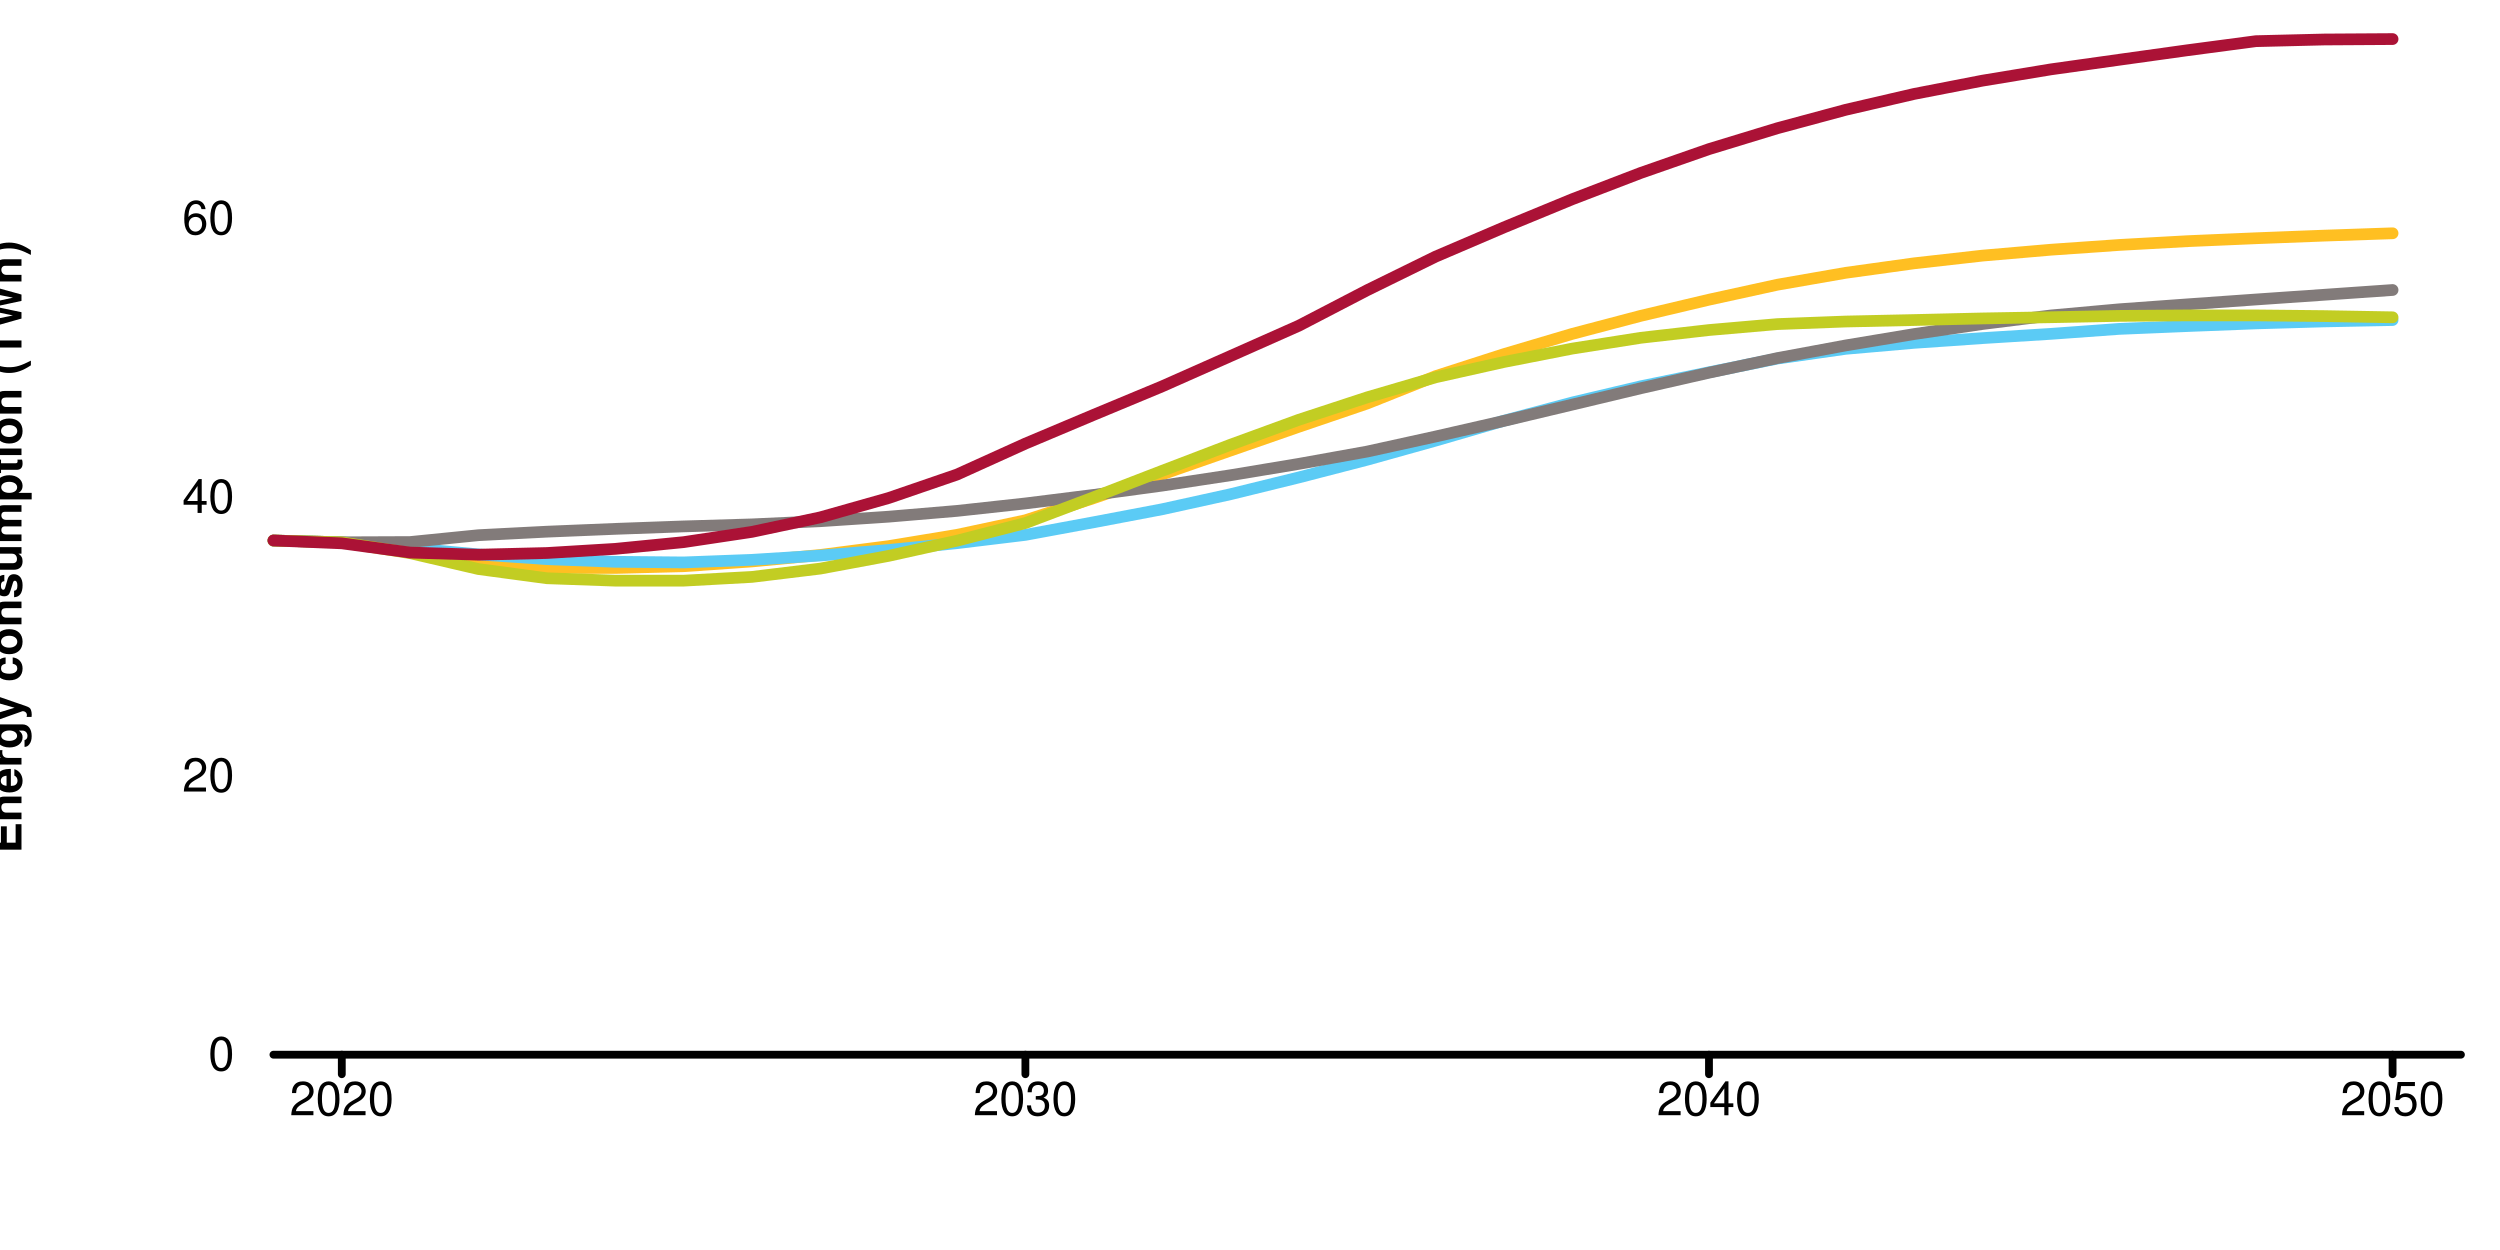
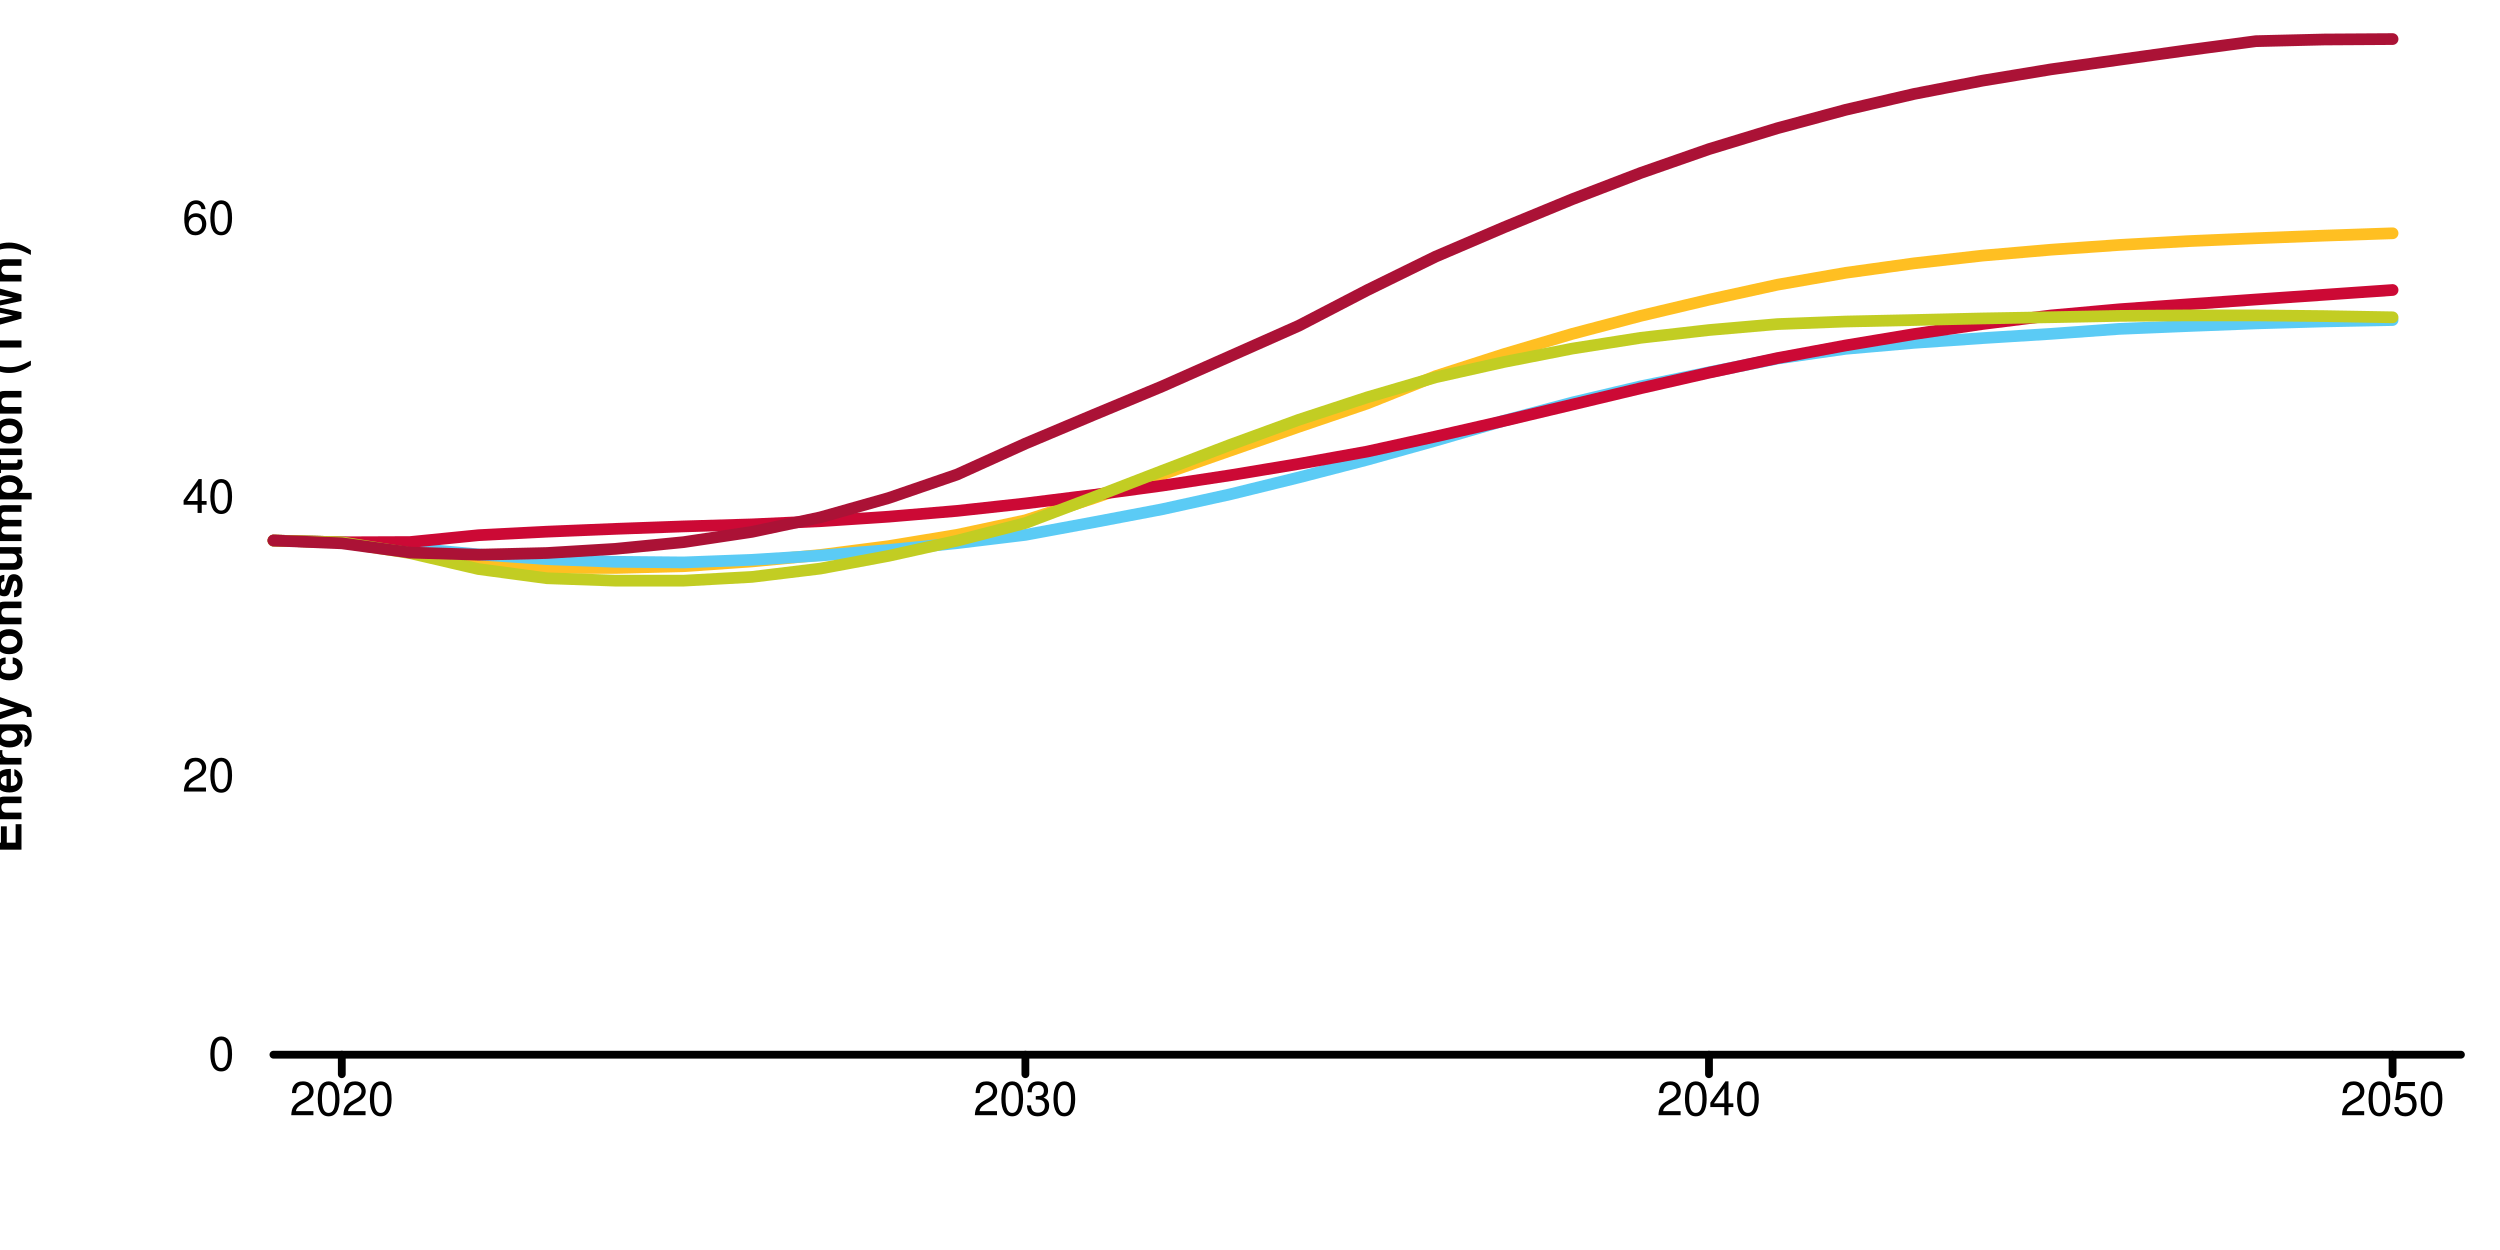
<svg xmlns="http://www.w3.org/2000/svg" width="640" height="320" viewBox="0 0 640 320" style="overflow:display" preserveAspectRatio="xMinYMin meet" overflow="visible">
  <defs>
    <style>
	.data-series path.line { fill-opacity: 0; }
	.data-series path.line.dotted { stroke-dasharray: 12 20 }
	.data-series circle { display: none; }
	.data-series:hover path.line, .data-series.on path.line { stroke-width: 5; }
	.data-series:hover circle, .data-series.on circle { display: inline; }
	.data-series circle:hover, .data-series circle.on { r: 6px!important; fill: black; }
	.grid { font-family: "Helvetica Neue",Helvetica,Arial,"Lucida Grande",sans-serif; }
	.grid line { stroke: rgb(0,0,0); stroke-width: 2; stroke-linecap: round; }
	.grid.grid-x text { text-anchor: middle; dominant-baseline: hanging; transform: translateY(10px); }
	.grid.grid-y text { text-anchor: end; dominant-baseline: middle; transform: translateX(-10px); }
	</style>
  </defs>
  <g class="grid grid-y">
    <line x1="70" y1="270" x2="630" y2="270" data-left="70" />
    <text x="70" y="270" text-anchor="end">0</text>
    <text x="70" y="198.649" text-anchor="end">20</text>
    <text x="70" y="127.298" text-anchor="end">40</text>
    <text x="70" y="55.947" text-anchor="end">60</text>
    <text style="text-anchor:middle;dominant-baseline:hanging;font-weight:bold;transform: translateY(140px) rotate(-90deg);">Energy consumption (TWh)</text>
  </g>
  <g class="grid grid-x">
    <line class="tick" x1="87.5" y1="270" x2="87.5" y2="275" />
    <text x="87.5" y="270" text-anchor="middle">2020</text>
    <line class="tick" x1="262.5" y1="270" x2="262.5" y2="275" />
    <text x="262.5" y="270" text-anchor="middle">2030</text>
    <line class="tick" x1="437.5" y1="270" x2="437.5" y2="275" />
    <text x="437.5" y="270" text-anchor="middle">2040</text>
    <line class="tick" x1="612.5" y1="270" x2="612.5" y2="275" />
    <text x="612.5" y="270" text-anchor="middle">2050</text>
    <text style="text-anchor:middle;dominant-baseline:hanging;font-weight:bold;transform: translateY(140px) rotate(-90deg);" />
  </g>
  <g data-scenario="consumer-transformation" class="data-series">
    <path d="M 70.00,138.38L 87.50,138.83L 105.00,140.89L 122.50,144.02L 140.00,145.37L 157.50,145.40L 175.00,144.95L 192.50,143.73L 210.00,142.07L 227.50,139.81L 245.00,136.92L 262.50,133.19L 280.00,127.51L 297.50,121.44L 315.00,115.34L 332.50,109.25L 350.00,103.29L 367.50,96.30L 385.00,90.66L 402.50,85.47L 420.00,80.86L 437.50,76.72L 455.00,72.89L 472.50,69.84L 490.00,67.41L 507.50,65.44L 525.00,63.93L 542.50,62.71L 560.00,61.74L 577.50,60.99L 595.00,60.32L 612.50,59.72" id="Consumer transformation" class="line" stroke="#FFBF22" stroke-width="3" stroke-linecap="round" />
    <circle cx="70.00" cy="138.38" data-y="36.894" data-x="2019" r="4" fill="#FFBF22" />
    <circle cx="87.50" cy="138.83" data-y="36.768" data-x="2020" r="4" fill="#FFBF22" />
    <circle cx="105.00" cy="140.89" data-y="36.189" data-x="2021" r="4" fill="#FFBF22" />
    <circle cx="122.50" cy="144.02" data-y="35.314" data-x="2022" r="4" fill="#FFBF22" />
    <circle cx="140.00" cy="145.37" data-y="34.934" data-x="2023" r="4" fill="#FFBF22" />
    <circle cx="157.50" cy="145.40" data-y="34.926" data-x="2024" r="4" fill="#FFBF22" />
    <circle cx="175.00" cy="144.95" data-y="35.053" data-x="2025" r="4" fill="#FFBF22" />
    <circle cx="192.50" cy="143.73" data-y="35.393" data-x="2026" r="4" fill="#FFBF22" />
    <circle cx="210.00" cy="142.07" data-y="35.859" data-x="2027" r="4" fill="#FFBF22" />
    <circle cx="227.50" cy="139.81" data-y="36.493" data-x="2028" r="4" fill="#FFBF22" />
    <circle cx="245.00" cy="136.92" data-y="37.304" data-x="2029" r="4" fill="#FFBF22" />
    <circle cx="262.50" cy="133.19" data-y="38.349" data-x="2030" r="4" fill="#FFBF22" />
    <circle cx="280.00" cy="127.51" data-y="39.941" data-x="2031" r="4" fill="#FFBF22" />
    <circle cx="297.50" cy="121.44" data-y="41.642" data-x="2032" r="4" fill="#FFBF22" />
    <circle cx="315.00" cy="115.34" data-y="43.351" data-x="2033" r="4" fill="#FFBF22" />
    <circle cx="332.50" cy="109.25" data-y="45.060" data-x="2034" r="4" fill="#FFBF22" />
    <circle cx="350.00" cy="103.29" data-y="46.730" data-x="2035" r="4" fill="#FFBF22" />
    <circle cx="367.50" cy="96.30" data-y="48.688" data-x="2036" r="4" fill="#FFBF22" />
    <circle cx="385.00" cy="90.66" data-y="50.270" data-x="2037" r="4" fill="#FFBF22" />
    <circle cx="402.50" cy="85.47" data-y="51.724" data-x="2038" r="4" fill="#FFBF22" />
    <circle cx="420.00" cy="80.86" data-y="53.018" data-x="2039" r="4" fill="#FFBF22" />
    <circle cx="437.50" cy="76.72" data-y="54.177" data-x="2040" r="4" fill="#FFBF22" />
    <circle cx="455.00" cy="72.89" data-y="55.252" data-x="2041" r="4" fill="#FFBF22" />
    <circle cx="472.50" cy="69.84" data-y="56.105" data-x="2042" r="4" fill="#FFBF22" />
    <circle cx="490.00" cy="67.41" data-y="56.786" data-x="2043" r="4" fill="#FFBF22" />
    <circle cx="507.50" cy="65.44" data-y="57.338" data-x="2044" r="4" fill="#FFBF22" />
    <circle cx="525.00" cy="63.93" data-y="57.762" data-x="2045" r="4" fill="#FFBF22" />
    <circle cx="542.50" cy="62.71" data-y="58.105" data-x="2046" r="4" fill="#FFBF22" />
    <circle cx="560.00" cy="61.74" data-y="58.375" data-x="2047" r="4" fill="#FFBF22" />
    <circle cx="577.50" cy="60.99" data-y="58.585" data-x="2048" r="4" fill="#FFBF22" />
    <circle cx="595.00" cy="60.32" data-y="58.773" data-x="2049" r="4" fill="#FFBF22" />
    <circle cx="612.50" cy="59.72" data-y="58.941" data-x="2050" r="4" fill="#FFBF22" />
  </g>
  <g data-scenario="system-transformation" class="data-series">
    <path d="M 70.00,138.38L 87.50,138.83L 105.00,140.33L 122.50,141.93L 140.00,143.14L 157.50,143.82L 175.00,143.98L 192.50,143.32L 210.00,142.22L 227.50,140.80L 245.00,139.05L 262.50,136.93L 280.00,133.69L 297.50,130.37L 315.00,126.52L 332.50,122.22L 350.00,117.69L 367.50,112.80L 385.00,107.70L 402.50,103.04L 420.00,98.90L 437.50,95.30L 455.00,91.79L 472.50,89.30L 490.00,87.77L 507.50,86.56L 525.00,85.47L 542.50,84.20L 560.00,83.47L 577.50,82.79L 595.00,82.28L 612.50,81.93" id="System transformation" class="line" stroke="#5BCBF5" stroke-width="3" stroke-linecap="round" />
    <circle cx="70.00" cy="138.38" data-y="36.894" data-x="2019" r="4" fill="#5BCBF5" />
    <circle cx="87.50" cy="138.83" data-y="36.768" data-x="2020" r="4" fill="#5BCBF5" />
    <circle cx="105.00" cy="140.33" data-y="36.347" data-x="2021" r="4" fill="#5BCBF5" />
    <circle cx="122.50" cy="141.93" data-y="35.899" data-x="2022" r="4" fill="#5BCBF5" />
    <circle cx="140.00" cy="143.14" data-y="35.560" data-x="2023" r="4" fill="#5BCBF5" />
    <circle cx="157.50" cy="143.82" data-y="35.370" data-x="2024" r="4" fill="#5BCBF5" />
    <circle cx="175.00" cy="143.98" data-y="35.323" data-x="2025" r="4" fill="#5BCBF5" />
    <circle cx="192.50" cy="143.32" data-y="35.510" data-x="2026" r="4" fill="#5BCBF5" />
    <circle cx="210.00" cy="142.22" data-y="35.818" data-x="2027" r="4" fill="#5BCBF5" />
    <circle cx="227.50" cy="140.80" data-y="36.215" data-x="2028" r="4" fill="#5BCBF5" />
    <circle cx="245.00" cy="139.05" data-y="36.706" data-x="2029" r="4" fill="#5BCBF5" />
    <circle cx="262.50" cy="136.93" data-y="37.301" data-x="2030" r="4" fill="#5BCBF5" />
    <circle cx="280.00" cy="133.69" data-y="38.208" data-x="2031" r="4" fill="#5BCBF5" />
    <circle cx="297.50" cy="130.37" data-y="39.138" data-x="2032" r="4" fill="#5BCBF5" />
    <circle cx="315.00" cy="126.52" data-y="40.219" data-x="2033" r="4" fill="#5BCBF5" />
    <circle cx="332.50" cy="122.22" data-y="41.422" data-x="2034" r="4" fill="#5BCBF5" />
    <circle cx="350.00" cy="117.69" data-y="42.694" data-x="2035" r="4" fill="#5BCBF5" />
    <circle cx="367.50" cy="112.80" data-y="44.064" data-x="2036" r="4" fill="#5BCBF5" />
    <circle cx="385.00" cy="107.70" data-y="45.492" data-x="2037" r="4" fill="#5BCBF5" />
    <circle cx="402.50" cy="103.04" data-y="46.799" data-x="2038" r="4" fill="#5BCBF5" />
    <circle cx="420.00" cy="98.90" data-y="47.960" data-x="2039" r="4" fill="#5BCBF5" />
    <circle cx="437.50" cy="95.30" data-y="48.970" data-x="2040" r="4" fill="#5BCBF5" />
    <circle cx="455.00" cy="91.79" data-y="49.954" data-x="2041" r="4" fill="#5BCBF5" />
    <circle cx="472.50" cy="89.30" data-y="50.650" data-x="2042" r="4" fill="#5BCBF5" />
    <circle cx="490.00" cy="87.77" data-y="51.081" data-x="2043" r="4" fill="#5BCBF5" />
    <circle cx="507.50" cy="86.56" data-y="51.419" data-x="2044" r="4" fill="#5BCBF5" />
    <circle cx="525.00" cy="85.47" data-y="51.725" data-x="2045" r="4" fill="#5BCBF5" />
    <circle cx="542.50" cy="84.20" data-y="52.080" data-x="2046" r="4" fill="#5BCBF5" />
    <circle cx="560.00" cy="83.47" data-y="52.284" data-x="2047" r="4" fill="#5BCBF5" />
    <circle cx="577.50" cy="82.79" data-y="52.477" data-x="2048" r="4" fill="#5BCBF5" />
    <circle cx="595.00" cy="82.28" data-y="52.619" data-x="2049" r="4" fill="#5BCBF5" />
    <circle cx="612.50" cy="81.93" data-y="52.716" data-x="2050" r="4" fill="#5BCBF5" />
  </g>
  <g data-scenario="steady-progression" class="data-series">
-     <path d="M 70.00,138.38L 87.50,138.83L 105.00,138.76L 122.50,137.01L 140.00,136.11L 157.50,135.39L 175.00,134.76L 192.50,134.24L 210.00,133.43L 227.50,132.27L 245.00,130.79L 262.50,128.88L 280.00,126.69L 297.50,124.32L 315.00,121.66L 332.50,118.75L 350.00,115.60L 367.50,111.75L 385.00,107.75L 402.50,103.58L 420.00,99.40L 437.50,95.41L 455.00,91.68L 472.50,88.43L 490.00,85.52L 507.50,82.95L 525.00,80.76L 542.50,79.18L 560.00,77.91L 577.50,76.67L 595.00,75.46L 612.50,74.24" id="Steady progression" class="line" stroke="#827B7A" stroke-width="3" stroke-linecap="round" />
-     <circle cx="70.00" cy="138.38" data-y="36.894" data-x="2019" r="4" fill="#827B7A" />
-     <circle cx="87.50" cy="138.83" data-y="36.768" data-x="2020" r="4" fill="#827B7A" />
-     <circle cx="105.00" cy="138.76" data-y="36.788" data-x="2021" r="4" fill="#827B7A" />
-     <circle cx="122.50" cy="137.01" data-y="37.279" data-x="2022" r="4" fill="#827B7A" />
-     <circle cx="140.00" cy="136.11" data-y="37.531" data-x="2023" r="4" fill="#827B7A" />
-     <circle cx="157.50" cy="135.39" data-y="37.732" data-x="2024" r="4" fill="#827B7A" />
-     <circle cx="175.00" cy="134.76" data-y="37.908" data-x="2025" r="4" fill="#827B7A" />
-     <circle cx="192.50" cy="134.24" data-y="38.053" data-x="2026" r="4" fill="#827B7A" />
-     <circle cx="210.00" cy="133.43" data-y="38.280" data-x="2027" r="4" fill="#827B7A" />
-     <circle cx="227.50" cy="132.27" data-y="38.606" data-x="2028" r="4" fill="#827B7A" />
-     <circle cx="245.00" cy="130.79" data-y="39.020" data-x="2029" r="4" fill="#827B7A" />
-     <circle cx="262.50" cy="128.88" data-y="39.556" data-x="2030" r="4" fill="#827B7A" />
-     <circle cx="280.00" cy="126.69" data-y="40.169" data-x="2031" r="4" fill="#827B7A" />
-     <circle cx="297.50" cy="124.32" data-y="40.835" data-x="2032" r="4" fill="#827B7A" />
-     <circle cx="315.00" cy="121.66" data-y="41.580" data-x="2033" r="4" fill="#827B7A" />
-     <circle cx="332.50" cy="118.75" data-y="42.397" data-x="2034" r="4" fill="#827B7A" />
-     <circle cx="350.00" cy="115.60" data-y="43.280" data-x="2035" r="4" fill="#827B7A" />
-     <circle cx="367.50" cy="111.75" data-y="44.359" data-x="2036" r="4" fill="#827B7A" />
-     <circle cx="385.00" cy="107.75" data-y="45.478" data-x="2037" r="4" fill="#827B7A" />
-     <circle cx="402.50" cy="103.58" data-y="46.647" data-x="2038" r="4" fill="#827B7A" />
-     <circle cx="420.00" cy="99.40" data-y="47.819" data-x="2039" r="4" fill="#827B7A" />
-     <circle cx="437.50" cy="95.41" data-y="48.937" data-x="2040" r="4" fill="#827B7A" />
-     <circle cx="455.00" cy="91.68" data-y="49.985" data-x="2041" r="4" fill="#827B7A" />
-     <circle cx="472.50" cy="88.43" data-y="50.894" data-x="2042" r="4" fill="#827B7A" />
-     <circle cx="490.00" cy="85.52" data-y="51.710" data-x="2043" r="4" fill="#827B7A" />
-     <circle cx="507.50" cy="82.95" data-y="52.432" data-x="2044" r="4" fill="#827B7A" />
-     <circle cx="525.00" cy="80.76" data-y="53.046" data-x="2045" r="4" fill="#827B7A" />
-     <circle cx="542.50" cy="79.18" data-y="53.488" data-x="2046" r="4" fill="#827B7A" />
-     <circle cx="560.00" cy="77.91" data-y="53.844" data-x="2047" r="4" fill="#827B7A" />
-     <circle cx="577.50" cy="76.67" data-y="54.190" data-x="2048" r="4" fill="#827B7A" />
-     <circle cx="595.00" cy="75.46" data-y="54.530" data-x="2049" r="4" fill="#827B7A" />
-     <circle cx="612.50" cy="74.24" data-y="54.871" data-x="2050" r="4" fill="#827B7A" />
+     <path d="M 70.00,138.38L 87.50,138.83L 105.00,138.76L 122.50,137.01L 140.00,136.11L 157.50,135.39L 175.00,134.76L 192.50,134.24L 210.00,133.43L 227.50,132.27L 245.00,130.79L 262.50,128.88L 280.00,126.69L 297.50,124.32L 315.00,121.66L 332.50,118.75L 350.00,115.60L 367.50,111.75L 385.00,107.75L 402.50,103.58L 420.00,99.40L 437.50,95.41L 455.00,91.68L 472.50,88.43L 490.00,85.52L 507.50,82.95L 525.00,80.76L 542.50,79.18L 560.00,77.91L 577.50,76.67L 595.00,75.46L 612.50,74.24" id="Steady progression" class="line" stroke="#cc0935" stroke-width="3" stroke-linecap="round" />
+     <circle cx="70.00" cy="138.38" data-y="36.894" data-x="2019" r="4" fill="#cc0935" />
+     <circle cx="87.50" cy="138.83" data-y="36.768" data-x="2020" r="4" fill="#cc0935" />
+     <circle cx="105.00" cy="138.76" data-y="36.788" data-x="2021" r="4" fill="#cc0935" />
+     <circle cx="122.50" cy="137.01" data-y="37.279" data-x="2022" r="4" fill="#cc0935" />
+     <circle cx="140.00" cy="136.11" data-y="37.531" data-x="2023" r="4" fill="#cc0935" />
+     <circle cx="157.50" cy="135.39" data-y="37.732" data-x="2024" r="4" fill="#cc0935" />
+     <circle cx="175.00" cy="134.76" data-y="37.908" data-x="2025" r="4" fill="#cc0935" />
+     <circle cx="192.50" cy="134.24" data-y="38.053" data-x="2026" r="4" fill="#cc0935" />
+     <circle cx="210.00" cy="133.43" data-y="38.280" data-x="2027" r="4" fill="#cc0935" />
+     <circle cx="227.50" cy="132.27" data-y="38.606" data-x="2028" r="4" fill="#cc0935" />
+     <circle cx="245.00" cy="130.79" data-y="39.020" data-x="2029" r="4" fill="#cc0935" />
+     <circle cx="262.50" cy="128.88" data-y="39.556" data-x="2030" r="4" fill="#cc0935" />
+     <circle cx="280.00" cy="126.69" data-y="40.169" data-x="2031" r="4" fill="#cc0935" />
+     <circle cx="297.50" cy="124.32" data-y="40.835" data-x="2032" r="4" fill="#cc0935" />
+     <circle cx="315.00" cy="121.66" data-y="41.580" data-x="2033" r="4" fill="#cc0935" />
+     <circle cx="332.50" cy="118.75" data-y="42.397" data-x="2034" r="4" fill="#cc0935" />
+     <circle cx="350.00" cy="115.60" data-y="43.280" data-x="2035" r="4" fill="#cc0935" />
+     <circle cx="367.50" cy="111.75" data-y="44.359" data-x="2036" r="4" fill="#cc0935" />
+     <circle cx="385.00" cy="107.75" data-y="45.478" data-x="2037" r="4" fill="#cc0935" />
+     <circle cx="402.50" cy="103.58" data-y="46.647" data-x="2038" r="4" fill="#cc0935" />
+     <circle cx="420.00" cy="99.40" data-y="47.819" data-x="2039" r="4" fill="#cc0935" />
+     <circle cx="437.50" cy="95.41" data-y="48.937" data-x="2040" r="4" fill="#cc0935" />
+     <circle cx="455.00" cy="91.68" data-y="49.985" data-x="2041" r="4" fill="#cc0935" />
+     <circle cx="472.50" cy="88.43" data-y="50.894" data-x="2042" r="4" fill="#cc0935" />
+     <circle cx="490.00" cy="85.52" data-y="51.710" data-x="2043" r="4" fill="#cc0935" />
+     <circle cx="507.50" cy="82.95" data-y="52.432" data-x="2044" r="4" fill="#cc0935" />
+     <circle cx="525.00" cy="80.76" data-y="53.046" data-x="2045" r="4" fill="#cc0935" />
+     <circle cx="542.50" cy="79.18" data-y="53.488" data-x="2046" r="4" fill="#cc0935" />
+     <circle cx="560.00" cy="77.91" data-y="53.844" data-x="2047" r="4" fill="#cc0935" />
+     <circle cx="577.50" cy="76.67" data-y="54.190" data-x="2048" r="4" fill="#cc0935" />
+     <circle cx="595.00" cy="75.46" data-y="54.530" data-x="2049" r="4" fill="#cc0935" />
+     <circle cx="612.50" cy="74.24" data-y="54.871" data-x="2050" r="4" fill="#cc0935" />
  </g>
  <g data-scenario="leading-the-way" class="data-series">
    <path d="M 70.00,138.38L 87.50,138.83L 105.00,141.61L 122.50,145.68L 140.00,148.03L 157.50,148.65L 175.00,148.65L 192.50,147.69L 210.00,145.56L 227.50,142.30L 245.00,138.42L 262.50,133.90L 280.00,127.29L 297.50,120.54L 315.00,113.85L 332.50,107.46L 350.00,101.72L 367.50,96.59L 385.00,92.67L 402.50,89.24L 420.00,86.48L 437.50,84.49L 455.00,82.97L 472.50,82.31L 490.00,81.93L 507.50,81.52L 525.00,81.21L 542.50,80.87L 560.00,80.74L 577.50,80.74L 595.00,80.92L 612.50,81.23" id="Leading the way" class="line" stroke="#C2CD23" stroke-width="3" stroke-linecap="round" />
    <circle cx="70.00" cy="138.38" data-y="36.894" data-x="2019" r="4" fill="#C2CD23" />
    <circle cx="87.50" cy="138.83" data-y="36.768" data-x="2020" r="4" fill="#C2CD23" />
    <circle cx="105.00" cy="141.61" data-y="35.988" data-x="2021" r="4" fill="#C2CD23" />
    <circle cx="122.50" cy="145.68" data-y="34.847" data-x="2022" r="4" fill="#C2CD23" />
    <circle cx="140.00" cy="148.03" data-y="34.190" data-x="2023" r="4" fill="#C2CD23" />
    <circle cx="157.50" cy="148.65" data-y="34.014" data-x="2024" r="4" fill="#C2CD23" />
    <circle cx="175.00" cy="148.65" data-y="34.014" data-x="2025" r="4" fill="#C2CD23" />
    <circle cx="192.50" cy="147.69" data-y="34.285" data-x="2026" r="4" fill="#C2CD23" />
    <circle cx="210.00" cy="145.56" data-y="34.881" data-x="2027" r="4" fill="#C2CD23" />
    <circle cx="227.50" cy="142.30" data-y="35.795" data-x="2028" r="4" fill="#C2CD23" />
    <circle cx="245.00" cy="138.42" data-y="36.883" data-x="2029" r="4" fill="#C2CD23" />
    <circle cx="262.50" cy="133.90" data-y="38.150" data-x="2030" r="4" fill="#C2CD23" />
    <circle cx="280.00" cy="127.29" data-y="40.001" data-x="2031" r="4" fill="#C2CD23" />
    <circle cx="297.50" cy="120.54" data-y="41.893" data-x="2032" r="4" fill="#C2CD23" />
    <circle cx="315.00" cy="113.85" data-y="43.769" data-x="2033" r="4" fill="#C2CD23" />
    <circle cx="332.50" cy="107.46" data-y="45.560" data-x="2034" r="4" fill="#C2CD23" />
    <circle cx="350.00" cy="101.72" data-y="47.170" data-x="2035" r="4" fill="#C2CD23" />
    <circle cx="367.50" cy="96.59" data-y="48.608" data-x="2036" r="4" fill="#C2CD23" />
    <circle cx="385.00" cy="92.67" data-y="49.706" data-x="2037" r="4" fill="#C2CD23" />
    <circle cx="402.50" cy="89.24" data-y="50.669" data-x="2038" r="4" fill="#C2CD23" />
    <circle cx="420.00" cy="86.48" data-y="51.441" data-x="2039" r="4" fill="#C2CD23" />
    <circle cx="437.50" cy="84.49" data-y="51.998" data-x="2040" r="4" fill="#C2CD23" />
    <circle cx="455.00" cy="82.97" data-y="52.425" data-x="2041" r="4" fill="#C2CD23" />
    <circle cx="472.50" cy="82.31" data-y="52.611" data-x="2042" r="4" fill="#C2CD23" />
    <circle cx="490.00" cy="81.93" data-y="52.717" data-x="2043" r="4" fill="#C2CD23" />
    <circle cx="507.50" cy="81.52" data-y="52.833" data-x="2044" r="4" fill="#C2CD23" />
    <circle cx="525.00" cy="81.21" data-y="52.918" data-x="2045" r="4" fill="#C2CD23" />
    <circle cx="542.50" cy="80.87" data-y="53.014" data-x="2046" r="4" fill="#C2CD23" />
    <circle cx="560.00" cy="80.74" data-y="53.050" data-x="2047" r="4" fill="#C2CD23" />
    <circle cx="577.50" cy="80.74" data-y="53.051" data-x="2048" r="4" fill="#C2CD23" />
    <circle cx="595.00" cy="80.92" data-y="53.001" data-x="2049" r="4" fill="#C2CD23" />
    <circle cx="612.50" cy="81.23" data-y="52.914" data-x="2050" r="4" fill="#C2CD23" />
  </g>
  <g data-scenario="planning-scenario" class="data-series">
    <path d="M 70.00,138.36L 87.50,139.09L 105.00,141.46L 122.50,142.00L 140.00,141.57L 157.50,140.51L 175.00,138.79L 192.50,136.16L 210.00,132.44L 227.50,127.49L 245.00,121.48L 262.50,113.56L 280.00,106.19L 297.50,98.91L 315.00,91.15L 332.50,83.38L 350.00,74.29L 367.50,65.70L 385.00,58.21L 402.50,51.00L 420.00,44.28L 437.50,38.17L 455.00,32.83L 472.50,28.11L 490.00,24.05L 507.50,20.65L 525.00,17.76L 542.50,15.30L 560.00,12.86L 577.50,10.54L 595.00,10.11L 612.50,10.00" id="NPg Planning Scenario" class="line" stroke="#ab1236" stroke-width="3" stroke-linecap="round" />
    <circle cx="70.00" cy="138.36" data-y="36.899" data-x="2019" r="4" fill="#ab1236" />
    <circle cx="87.50" cy="139.09" data-y="36.695" data-x="2020" r="4" fill="#ab1236" />
    <circle cx="105.00" cy="141.46" data-y="36.029" data-x="2021" r="4" fill="#ab1236" />
    <circle cx="122.50" cy="142.00" data-y="35.879" data-x="2022" r="4" fill="#ab1236" />
    <circle cx="140.00" cy="141.57" data-y="35.999" data-x="2023" r="4" fill="#ab1236" />
    <circle cx="157.50" cy="140.51" data-y="36.297" data-x="2024" r="4" fill="#ab1236" />
    <circle cx="175.00" cy="138.79" data-y="36.779" data-x="2025" r="4" fill="#ab1236" />
    <circle cx="192.50" cy="136.16" data-y="37.517" data-x="2026" r="4" fill="#ab1236" />
    <circle cx="210.00" cy="132.44" data-y="38.558" data-x="2027" r="4" fill="#ab1236" />
    <circle cx="227.50" cy="127.49" data-y="39.946" data-x="2028" r="4" fill="#ab1236" />
    <circle cx="245.00" cy="121.48" data-y="41.631" data-x="2029" r="4" fill="#ab1236" />
    <circle cx="262.50" cy="113.56" data-y="43.851" data-x="2030" r="4" fill="#ab1236" />
    <circle cx="280.00" cy="106.19" data-y="45.917" data-x="2031" r="4" fill="#ab1236" />
    <circle cx="297.50" cy="98.91" data-y="47.957" data-x="2032" r="4" fill="#ab1236" />
    <circle cx="315.00" cy="91.15" data-y="50.132" data-x="2033" r="4" fill="#ab1236" />
    <circle cx="332.50" cy="83.38" data-y="52.310" data-x="2034" r="4" fill="#ab1236" />
    <circle cx="350.00" cy="74.29" data-y="54.857" data-x="2035" r="4" fill="#ab1236" />
    <circle cx="367.50" cy="65.70" data-y="57.267" data-x="2036" r="4" fill="#ab1236" />
    <circle cx="385.00" cy="58.21" data-y="59.365" data-x="2037" r="4" fill="#ab1236" />
    <circle cx="402.50" cy="51.00" data-y="61.387" data-x="2038" r="4" fill="#ab1236" />
    <circle cx="420.00" cy="44.28" data-y="63.270" data-x="2039" r="4" fill="#ab1236" />
    <circle cx="437.50" cy="38.17" data-y="64.984" data-x="2040" r="4" fill="#ab1236" />
    <circle cx="455.00" cy="32.83" data-y="66.480" data-x="2041" r="4" fill="#ab1236" />
    <circle cx="472.50" cy="28.11" data-y="67.804" data-x="2042" r="4" fill="#ab1236" />
    <circle cx="490.00" cy="24.05" data-y="68.940" data-x="2043" r="4" fill="#ab1236" />
    <circle cx="507.50" cy="20.65" data-y="69.895" data-x="2044" r="4" fill="#ab1236" />
    <circle cx="525.00" cy="17.76" data-y="70.704" data-x="2045" r="4" fill="#ab1236" />
    <circle cx="542.50" cy="15.30" data-y="71.393" data-x="2046" r="4" fill="#ab1236" />
    <circle cx="560.00" cy="12.86" data-y="72.076" data-x="2047" r="4" fill="#ab1236" />
    <circle cx="577.50" cy="10.54" data-y="72.728" data-x="2048" r="4" fill="#ab1236" />
    <circle cx="595.00" cy="10.11" data-y="72.847" data-x="2049" r="4" fill="#ab1236" />
    <circle cx="612.50" cy="10.00" data-y="72.879" data-x="2050" r="4" fill="#ab1236" />
  </g>
</svg>
